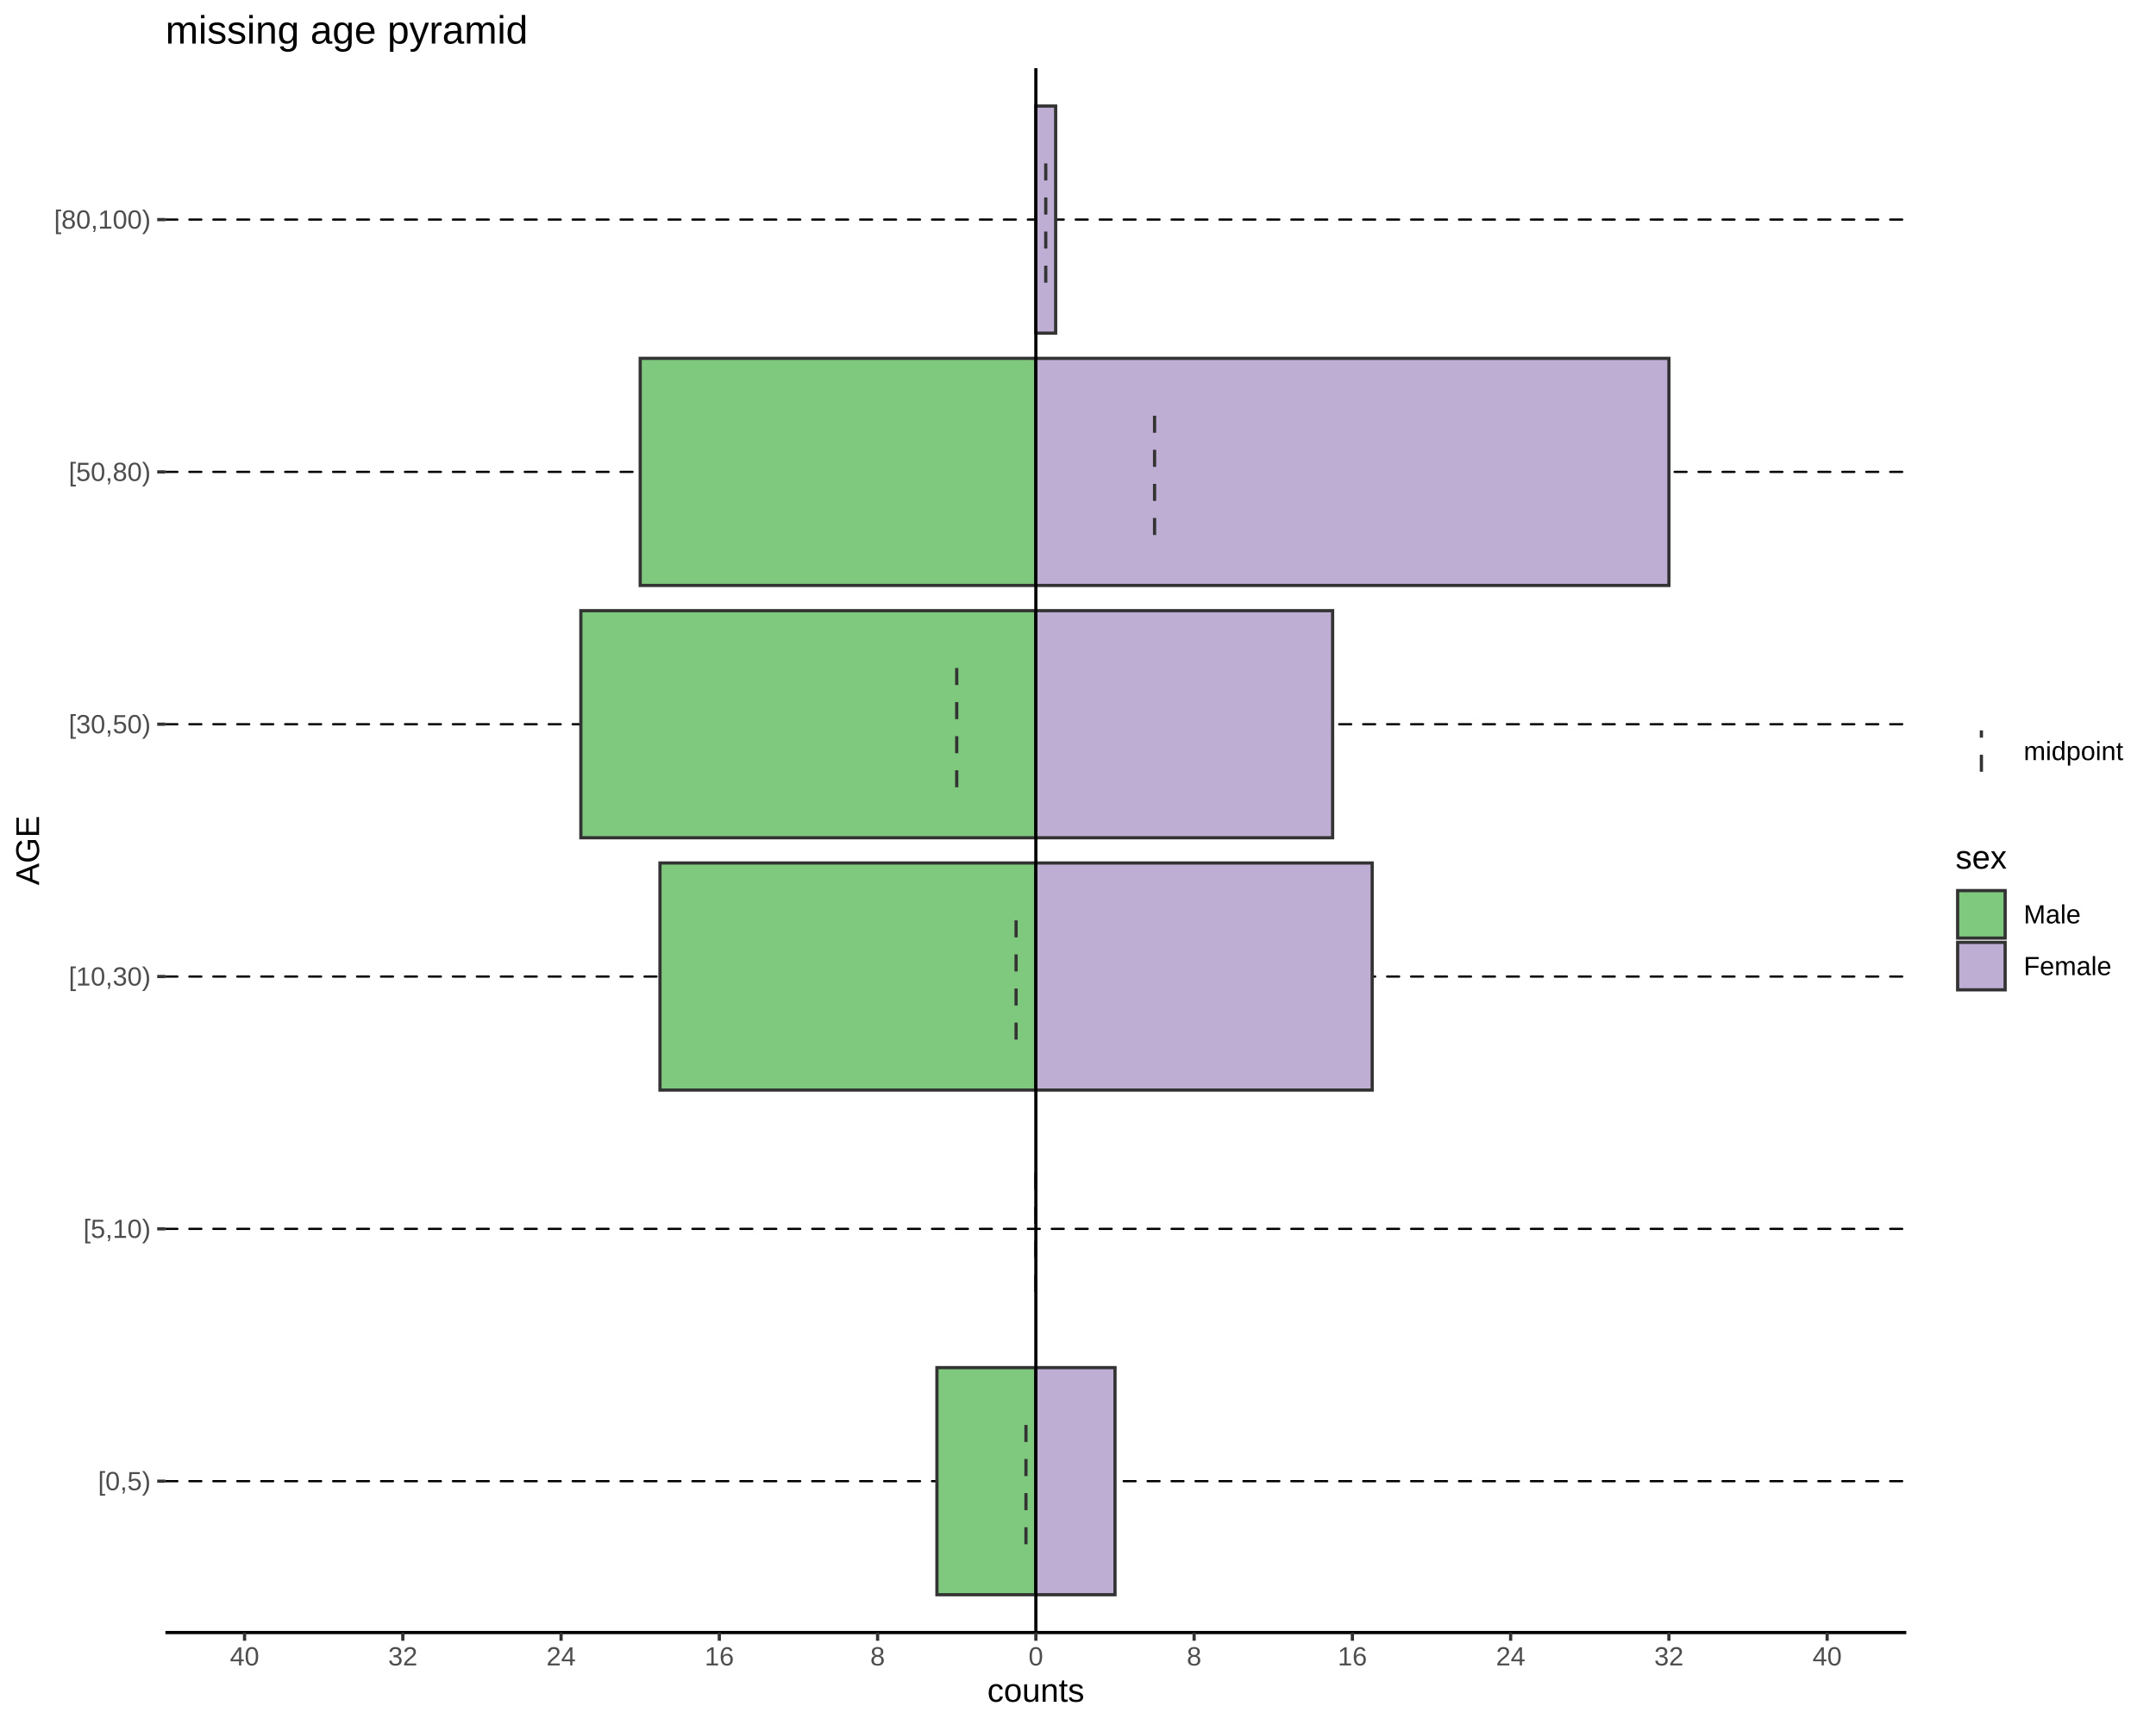
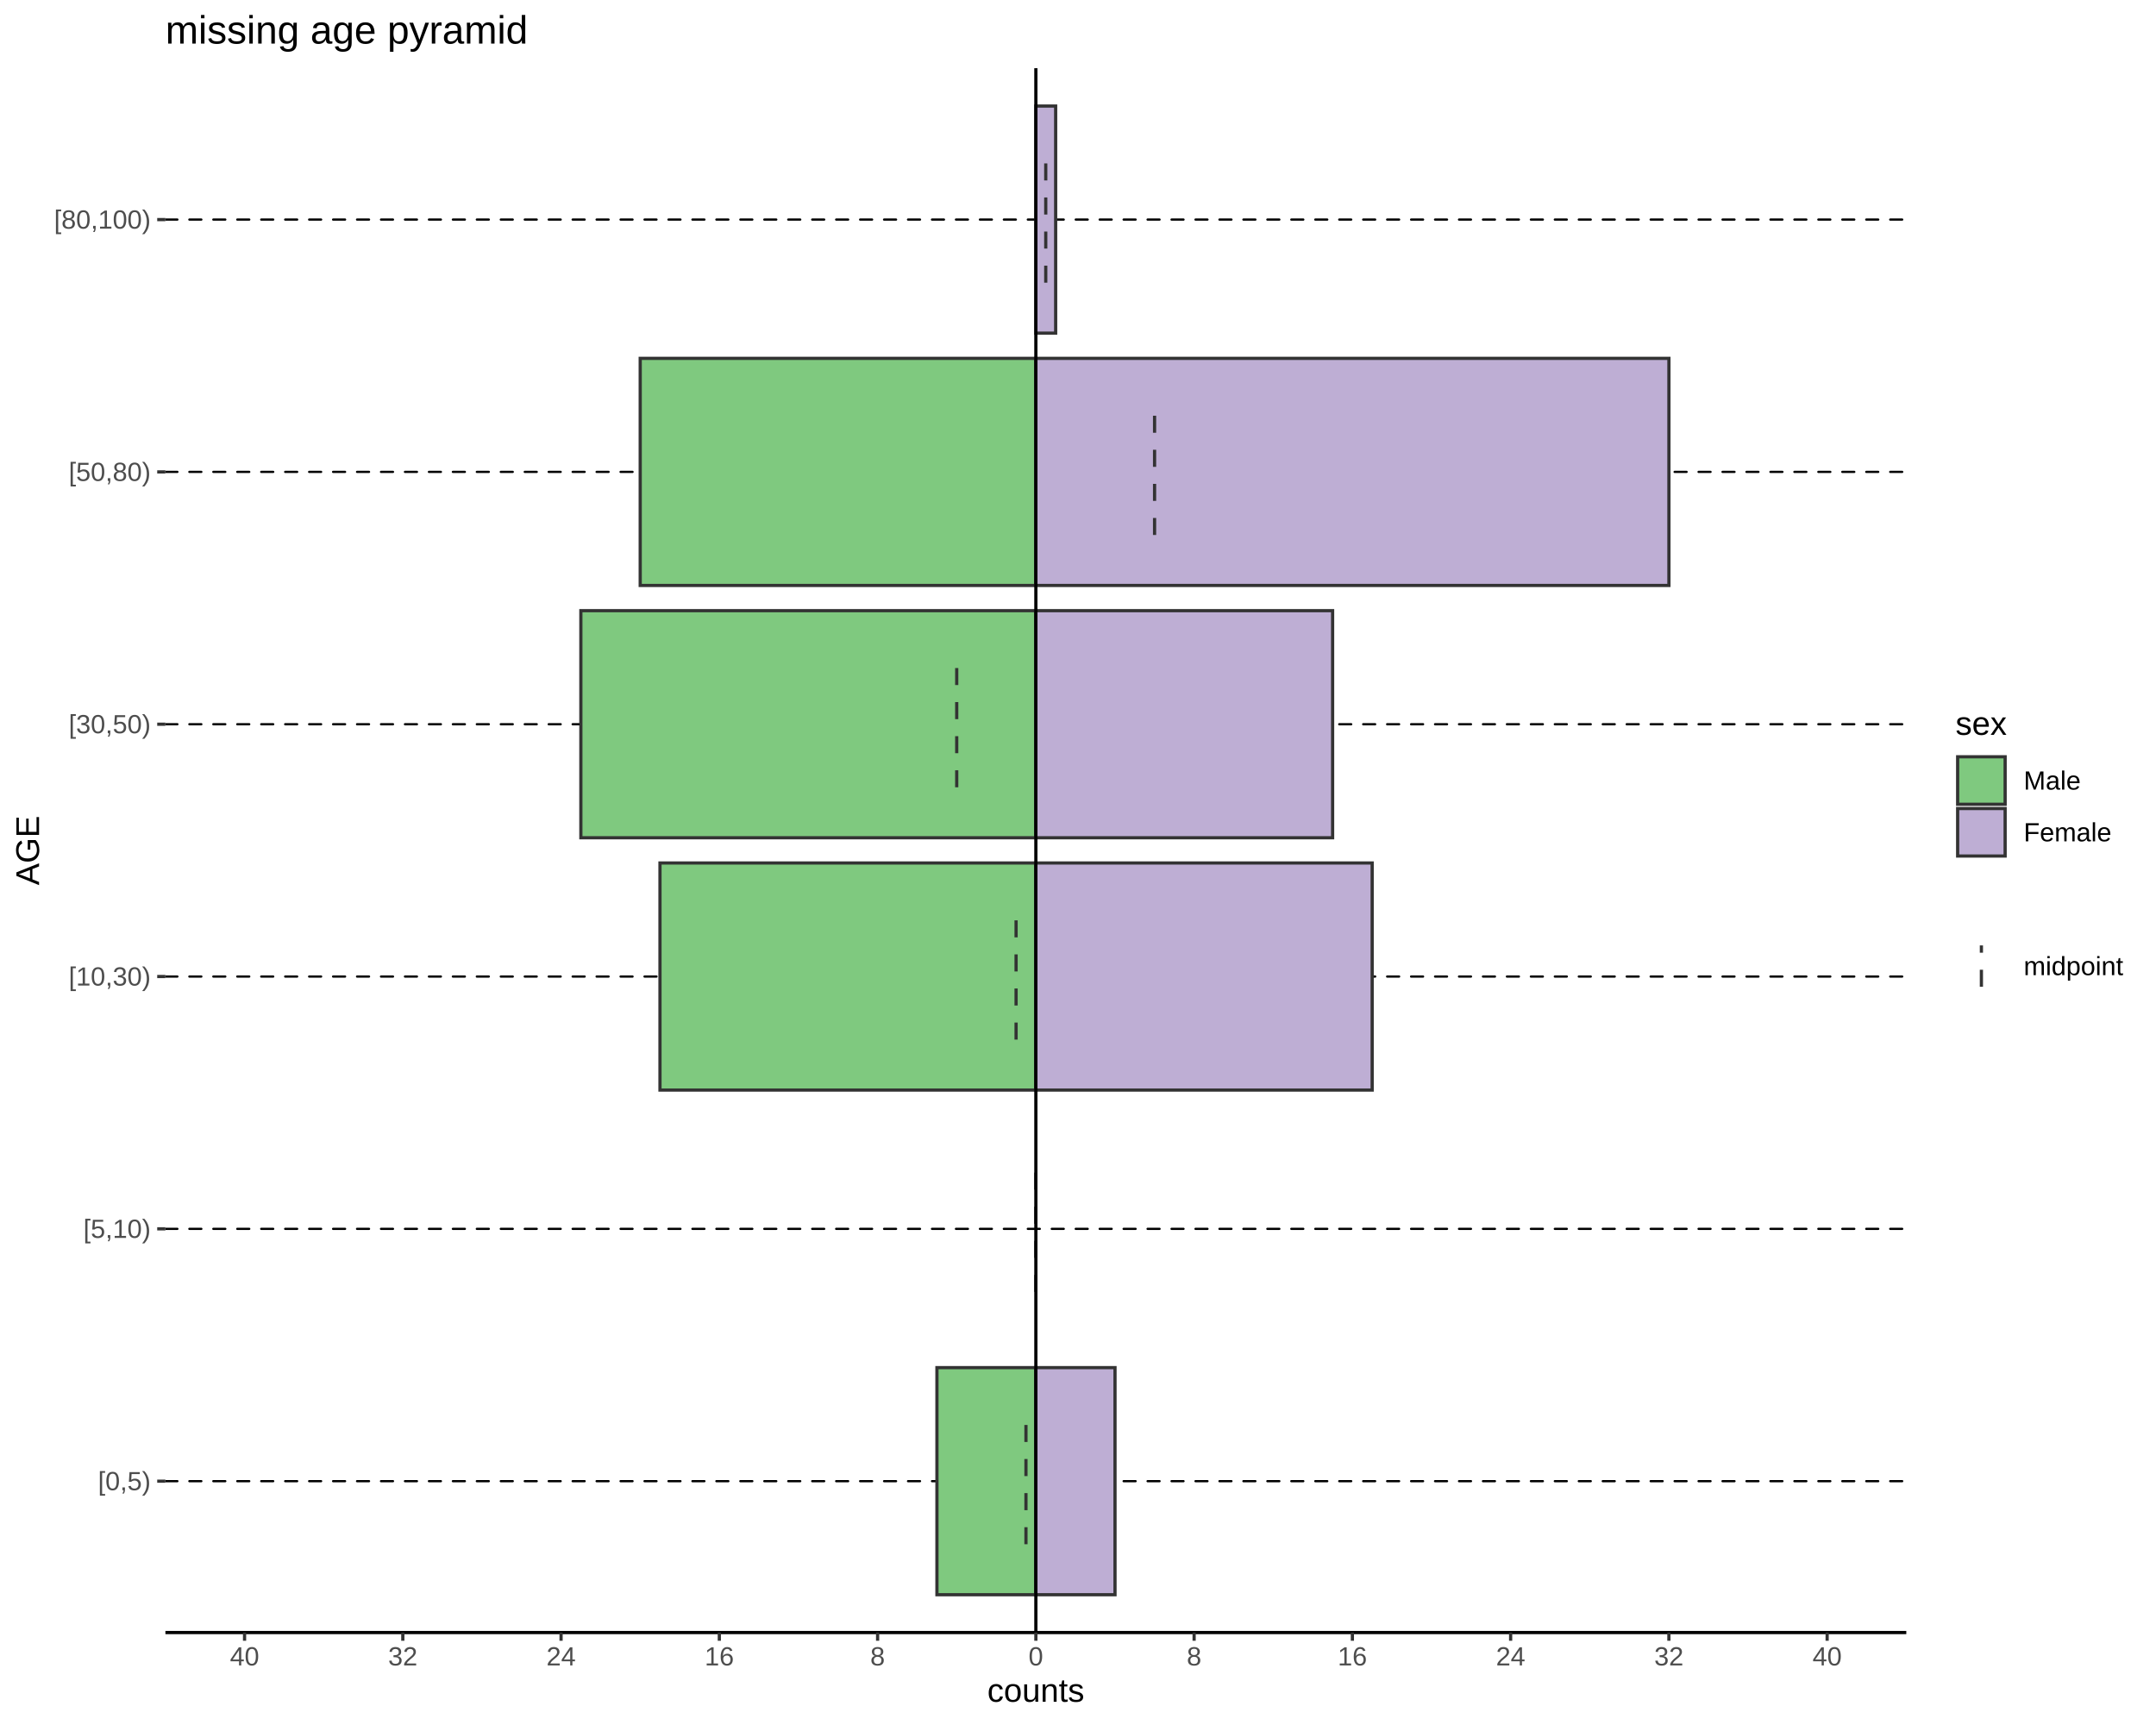
<svg xmlns="http://www.w3.org/2000/svg" viewBox="0 0 720.00 576.00">
  <defs>
    <style type="text/css">
    line, polyline, polygon, path, rect, circle {
      fill: none;
      stroke: #000000;
      stroke-linecap: round;
      stroke-linejoin: round;
      stroke-miterlimit: 10.00;
    }
  </style>
  </defs>
  <rect width="100%" height="100%" style="stroke: none; fill: #FFFFFF;" />
  <rect x="0.00" y="0.00" width="720.00" height="576.00" style="stroke-width: 1.07; stroke: #FFFFFF; fill: #FFFFFF;" />
  <defs>
    <clipPath id="cpNTUuMjR8NjM2LjYxfDU0NS4xM3wyMi43Nw==">
      <rect x="55.24" y="22.77" width="581.36" height="522.36" />
    </clipPath>
  </defs>
  <rect x="55.24" y="22.77" width="581.36" height="522.36" style="stroke-width: 1.07; stroke: none; fill: #FFFFFF;" clip-path="url(#cpNTUuMjR8NjM2LjYxfDU0NS4xM3wyMi43Nw==)" />
  <polyline points="55.24,494.58 636.61,494.58 " style="stroke-width: 0.75; stroke-dasharray: 4.00,4.00;" clip-path="url(#cpNTUuMjR8NjM2LjYxfDU0NS4xM3wyMi43Nw==)" />
  <polyline points="55.24,410.33 636.61,410.33 " style="stroke-width: 0.75; stroke-dasharray: 4.00,4.00;" clip-path="url(#cpNTUuMjR8NjM2LjYxfDU0NS4xM3wyMi43Nw==)" />
  <polyline points="55.24,326.08 636.61,326.08 " style="stroke-width: 0.75; stroke-dasharray: 4.00,4.00;" clip-path="url(#cpNTUuMjR8NjM2LjYxfDU0NS4xM3wyMi43Nw==)" />
  <polyline points="55.24,241.83 636.61,241.83 " style="stroke-width: 0.75; stroke-dasharray: 4.00,4.00;" clip-path="url(#cpNTUuMjR8NjM2LjYxfDU0NS4xM3wyMi43Nw==)" />
  <polyline points="55.24,157.57 636.61,157.57 " style="stroke-width: 0.75; stroke-dasharray: 4.00,4.00;" clip-path="url(#cpNTUuMjR8NjM2LjYxfDU0NS4xM3wyMi43Nw==)" />
  <polyline points="55.24,73.32 636.61,73.32 " style="stroke-width: 0.75; stroke-dasharray: 4.00,4.00;" clip-path="url(#cpNTUuMjR8NjM2LjYxfDU0NS4xM3wyMi43Nw==)" />
  <rect x="312.89" y="456.67" width="33.03" height="75.83" style="stroke-width: 1.07; stroke: #333333; stroke-linecap: square; stroke-linejoin: miter; fill: #7FC97F;" clip-path="url(#cpNTUuMjR8NjM2LjYxfDU0NS4xM3wyMi43Nw==)" />
  <rect x="220.40" y="288.16" width="125.52" height="75.83" style="stroke-width: 1.07; stroke: #333333; stroke-linecap: square; stroke-linejoin: miter; fill: #7FC97F;" clip-path="url(#cpNTUuMjR8NjM2LjYxfDU0NS4xM3wyMi43Nw==)" />
  <rect x="193.98" y="203.91" width="151.95" height="75.83" style="stroke-width: 1.07; stroke: #333333; stroke-linecap: square; stroke-linejoin: miter; fill: #7FC97F;" clip-path="url(#cpNTUuMjR8NjM2LjYxfDU0NS4xM3wyMi43Nw==)" />
  <rect x="213.80" y="119.66" width="132.13" height="75.83" style="stroke-width: 1.07; stroke: #333333; stroke-linecap: square; stroke-linejoin: miter; fill: #7FC97F;" clip-path="url(#cpNTUuMjR8NjM2LjYxfDU0NS4xM3wyMi43Nw==)" />
  <rect x="345.93" y="456.67" width="26.43" height="75.83" style="stroke-width: 1.07; stroke: #333333; stroke-linecap: square; stroke-linejoin: miter; fill: #BEAED4;" clip-path="url(#cpNTUuMjR8NjM2LjYxfDU0NS4xM3wyMi43Nw==)" />
  <rect x="345.93" y="288.16" width="112.31" height="75.83" style="stroke-width: 1.07; stroke: #333333; stroke-linecap: square; stroke-linejoin: miter; fill: #BEAED4;" clip-path="url(#cpNTUuMjR8NjM2LjYxfDU0NS4xM3wyMi43Nw==)" />
  <rect x="345.93" y="203.91" width="99.10" height="75.83" style="stroke-width: 1.07; stroke: #333333; stroke-linecap: square; stroke-linejoin: miter; fill: #BEAED4;" clip-path="url(#cpNTUuMjR8NjM2LjYxfDU0NS4xM3wyMi43Nw==)" />
  <rect x="345.93" y="119.66" width="211.41" height="75.83" style="stroke-width: 1.07; stroke: #333333; stroke-linecap: square; stroke-linejoin: miter; fill: #BEAED4;" clip-path="url(#cpNTUuMjR8NjM2LjYxfDU0NS4xM3wyMi43Nw==)" />
  <rect x="345.93" y="35.41" width="6.61" height="75.83" style="stroke-width: 1.07; stroke: #333333; stroke-linecap: square; stroke-linejoin: miter; fill: #BEAED4;" clip-path="url(#cpNTUuMjR8NjM2LjYxfDU0NS4xM3wyMi43Nw==)" />
  <line x1="342.62" y1="515.64" x2="342.62" y2="473.52" style="stroke-width: 1.07; stroke: #333333; stroke-dasharray: 5.69,5.69; stroke-linecap: butt;" clip-path="url(#cpNTUuMjR8NjM2LjYxfDU0NS4xM3wyMi43Nw==)" />
  <line x1="345.93" y1="431.39" x2="345.93" y2="389.27" style="stroke-width: 1.07; stroke: #333333; stroke-dasharray: 5.69,5.69; stroke-linecap: butt;" clip-path="url(#cpNTUuMjR8NjM2LjYxfDU0NS4xM3wyMi43Nw==)" />
  <line x1="339.32" y1="347.14" x2="339.32" y2="305.01" style="stroke-width: 1.07; stroke: #333333; stroke-dasharray: 5.69,5.69; stroke-linecap: butt;" clip-path="url(#cpNTUuMjR8NjM2LjYxfDU0NS4xM3wyMi43Nw==)" />
  <line x1="319.50" y1="262.89" x2="319.50" y2="220.76" style="stroke-width: 1.07; stroke: #333333; stroke-dasharray: 5.69,5.69; stroke-linecap: butt;" clip-path="url(#cpNTUuMjR8NjM2LjYxfDU0NS4xM3wyMi43Nw==)" />
  <line x1="385.57" y1="178.64" x2="385.57" y2="136.51" style="stroke-width: 1.07; stroke: #333333; stroke-dasharray: 5.69,5.69; stroke-linecap: butt;" clip-path="url(#cpNTUuMjR8NjM2LjYxfDU0NS4xM3wyMi43Nw==)" />
  <line x1="349.23" y1="94.39" x2="349.23" y2="52.26" style="stroke-width: 1.07; stroke: #333333; stroke-dasharray: 5.69,5.69; stroke-linecap: butt;" clip-path="url(#cpNTUuMjR8NjM2LjYxfDU0NS4xM3wyMi43Nw==)" />
  <line x1="345.93" y1="545.13" x2="345.93" y2="22.77" style="stroke-width: 1.07; stroke-linecap: butt;" clip-path="url(#cpNTUuMjR8NjM2LjYxfDU0NS4xM3wyMi43Nw==)" />
  <defs>
    <clipPath id="cpMC4wMHw3MjAuMDB8NTc2LjAwfDAuMDA=">
      <rect x="0.00" y="0.00" width="720.00" height="576.00" />
    </clipPath>
  </defs>
  <g clip-path="url(#cpMC4wMHw3MjAuMDB8NTc2LjAwfDAuMDA=)">
    <text x="32.73" y="497.60" style="font-size: 8.80px; fill: #4D4D4D; font-family: Liberation Sans;" textLength="17.58px" lengthAdjust="spacingAndGlyphs">[0,5)</text>
  </g>
  <g clip-path="url(#cpMC4wMHw3MjAuMDB8NTc2LjAwfDAuMDA=)">
    <text x="27.84" y="413.35" style="font-size: 8.80px; fill: #4D4D4D; font-family: Liberation Sans;" textLength="22.47px" lengthAdjust="spacingAndGlyphs">[5,10)</text>
  </g>
  <g clip-path="url(#cpMC4wMHw3MjAuMDB8NTc2LjAwfDAuMDA=)">
    <text x="22.95" y="329.10" style="font-size: 8.80px; fill: #4D4D4D; font-family: Liberation Sans;" textLength="27.36px" lengthAdjust="spacingAndGlyphs">[10,30)</text>
  </g>
  <g clip-path="url(#cpMC4wMHw3MjAuMDB8NTc2LjAwfDAuMDA=)">
    <text x="22.95" y="244.85" style="font-size: 8.80px; fill: #4D4D4D; font-family: Liberation Sans;" textLength="27.36px" lengthAdjust="spacingAndGlyphs">[30,50)</text>
  </g>
  <g clip-path="url(#cpMC4wMHw3MjAuMDB8NTc2LjAwfDAuMDA=)">
    <text x="22.95" y="160.60" style="font-size: 8.80px; fill: #4D4D4D; font-family: Liberation Sans;" textLength="27.36px" lengthAdjust="spacingAndGlyphs">[50,80)</text>
  </g>
  <g clip-path="url(#cpMC4wMHw3MjAuMDB8NTc2LjAwfDAuMDA=)">
    <text x="18.06" y="76.35" style="font-size: 8.80px; fill: #4D4D4D; font-family: Liberation Sans;" textLength="32.25px" lengthAdjust="spacingAndGlyphs">[80,100)</text>
  </g>
  <polyline points="52.50,494.58 55.24,494.58 " style="stroke-width: 1.07; stroke: #333333; stroke-linecap: butt;" clip-path="url(#cpMC4wMHw3MjAuMDB8NTc2LjAwfDAuMDA=)" />
  <polyline points="52.50,410.33 55.24,410.33 " style="stroke-width: 1.07; stroke: #333333; stroke-linecap: butt;" clip-path="url(#cpMC4wMHw3MjAuMDB8NTc2LjAwfDAuMDA=)" />
  <polyline points="52.50,326.08 55.24,326.08 " style="stroke-width: 1.07; stroke: #333333; stroke-linecap: butt;" clip-path="url(#cpMC4wMHw3MjAuMDB8NTc2LjAwfDAuMDA=)" />
  <polyline points="52.50,241.83 55.24,241.83 " style="stroke-width: 1.07; stroke: #333333; stroke-linecap: butt;" clip-path="url(#cpMC4wMHw3MjAuMDB8NTc2LjAwfDAuMDA=)" />
  <polyline points="52.50,157.57 55.24,157.57 " style="stroke-width: 1.07; stroke: #333333; stroke-linecap: butt;" clip-path="url(#cpMC4wMHw3MjAuMDB8NTc2LjAwfDAuMDA=)" />
  <polyline points="52.50,73.32 55.24,73.32 " style="stroke-width: 1.07; stroke: #333333; stroke-linecap: butt;" clip-path="url(#cpMC4wMHw3MjAuMDB8NTc2LjAwfDAuMDA=)" />
  <polyline points="55.24,545.13 636.61,545.13 " style="stroke-width: 1.07; stroke-linecap: butt;" clip-path="url(#cpMC4wMHw3MjAuMDB8NTc2LjAwfDAuMDA=)" />
  <polyline points="81.67,547.87 81.67,545.13 " style="stroke-width: 1.07; stroke: #333333; stroke-linecap: butt;" clip-path="url(#cpMC4wMHw3MjAuMDB8NTc2LjAwfDAuMDA=)" />
  <polyline points="134.52,547.87 134.52,545.13 " style="stroke-width: 1.07; stroke: #333333; stroke-linecap: butt;" clip-path="url(#cpMC4wMHw3MjAuMDB8NTc2LjAwfDAuMDA=)" />
  <polyline points="187.37,547.87 187.37,545.13 " style="stroke-width: 1.07; stroke: #333333; stroke-linecap: butt;" clip-path="url(#cpMC4wMHw3MjAuMDB8NTc2LjAwfDAuMDA=)" />
  <polyline points="240.22,547.87 240.22,545.13 " style="stroke-width: 1.07; stroke: #333333; stroke-linecap: butt;" clip-path="url(#cpMC4wMHw3MjAuMDB8NTc2LjAwfDAuMDA=)" />
  <polyline points="293.08,547.87 293.08,545.13 " style="stroke-width: 1.07; stroke: #333333; stroke-linecap: butt;" clip-path="url(#cpMC4wMHw3MjAuMDB8NTc2LjAwfDAuMDA=)" />
  <polyline points="345.93,547.87 345.93,545.13 " style="stroke-width: 1.07; stroke: #333333; stroke-linecap: butt;" clip-path="url(#cpMC4wMHw3MjAuMDB8NTc2LjAwfDAuMDA=)" />
  <polyline points="398.78,547.87 398.78,545.13 " style="stroke-width: 1.07; stroke: #333333; stroke-linecap: butt;" clip-path="url(#cpMC4wMHw3MjAuMDB8NTc2LjAwfDAuMDA=)" />
  <polyline points="451.63,547.87 451.63,545.13 " style="stroke-width: 1.07; stroke: #333333; stroke-linecap: butt;" clip-path="url(#cpMC4wMHw3MjAuMDB8NTc2LjAwfDAuMDA=)" />
  <polyline points="504.48,547.87 504.48,545.13 " style="stroke-width: 1.07; stroke: #333333; stroke-linecap: butt;" clip-path="url(#cpMC4wMHw3MjAuMDB8NTc2LjAwfDAuMDA=)" />
  <polyline points="557.33,547.87 557.33,545.13 " style="stroke-width: 1.07; stroke: #333333; stroke-linecap: butt;" clip-path="url(#cpMC4wMHw3MjAuMDB8NTc2LjAwfDAuMDA=)" />
  <polyline points="610.18,547.87 610.18,545.13 " style="stroke-width: 1.07; stroke: #333333; stroke-linecap: butt;" clip-path="url(#cpMC4wMHw3MjAuMDB8NTc2LjAwfDAuMDA=)" />
  <g clip-path="url(#cpMC4wMHw3MjAuMDB8NTc2LjAwfDAuMDA=)">
    <text x="76.78" y="556.11" style="font-size: 8.80px; fill: #4D4D4D; font-family: Liberation Sans;" textLength="9.78px" lengthAdjust="spacingAndGlyphs">40</text>
  </g>
  <g clip-path="url(#cpMC4wMHw3MjAuMDB8NTc2LjAwfDAuMDA=)">
    <text x="129.63" y="556.11" style="font-size: 8.80px; fill: #4D4D4D; font-family: Liberation Sans;" textLength="9.78px" lengthAdjust="spacingAndGlyphs">32</text>
  </g>
  <g clip-path="url(#cpMC4wMHw3MjAuMDB8NTc2LjAwfDAuMDA=)">
    <text x="182.48" y="556.11" style="font-size: 8.80px; fill: #4D4D4D; font-family: Liberation Sans;" textLength="9.78px" lengthAdjust="spacingAndGlyphs">24</text>
  </g>
  <g clip-path="url(#cpMC4wMHw3MjAuMDB8NTc2LjAwfDAuMDA=)">
    <text x="235.33" y="556.11" style="font-size: 8.80px; fill: #4D4D4D; font-family: Liberation Sans;" textLength="9.78px" lengthAdjust="spacingAndGlyphs">16</text>
  </g>
  <g clip-path="url(#cpMC4wMHw3MjAuMDB8NTc2LjAwfDAuMDA=)">
    <text x="290.63" y="556.11" style="font-size: 8.80px; fill: #4D4D4D; font-family: Liberation Sans;" textLength="4.89px" lengthAdjust="spacingAndGlyphs">8</text>
  </g>
  <g clip-path="url(#cpMC4wMHw3MjAuMDB8NTc2LjAwfDAuMDA=)">
    <text x="343.48" y="556.11" style="font-size: 8.80px; fill: #4D4D4D; font-family: Liberation Sans;" textLength="4.89px" lengthAdjust="spacingAndGlyphs">0</text>
  </g>
  <g clip-path="url(#cpMC4wMHw3MjAuMDB8NTc2LjAwfDAuMDA=)">
    <text x="396.33" y="556.11" style="font-size: 8.80px; fill: #4D4D4D; font-family: Liberation Sans;" textLength="4.89px" lengthAdjust="spacingAndGlyphs">8</text>
  </g>
  <g clip-path="url(#cpMC4wMHw3MjAuMDB8NTc2LjAwfDAuMDA=)">
    <text x="446.74" y="556.11" style="font-size: 8.80px; fill: #4D4D4D; font-family: Liberation Sans;" textLength="9.78px" lengthAdjust="spacingAndGlyphs">16</text>
  </g>
  <g clip-path="url(#cpMC4wMHw3MjAuMDB8NTc2LjAwfDAuMDA=)">
    <text x="499.59" y="556.11" style="font-size: 8.80px; fill: #4D4D4D; font-family: Liberation Sans;" textLength="9.78px" lengthAdjust="spacingAndGlyphs">24</text>
  </g>
  <g clip-path="url(#cpMC4wMHw3MjAuMDB8NTc2LjAwfDAuMDA=)">
    <text x="552.44" y="556.11" style="font-size: 8.80px; fill: #4D4D4D; font-family: Liberation Sans;" textLength="9.78px" lengthAdjust="spacingAndGlyphs">32</text>
  </g>
  <g clip-path="url(#cpMC4wMHw3MjAuMDB8NTc2LjAwfDAuMDA=)">
    <text x="605.29" y="556.11" style="font-size: 8.80px; fill: #4D4D4D; font-family: Liberation Sans;" textLength="9.78px" lengthAdjust="spacingAndGlyphs">40</text>
  </g>
  <g clip-path="url(#cpMC4wMHw3MjAuMDB8NTc2LjAwfDAuMDA=)">
    <text x="329.71" y="568.24" style="font-size: 11.00px; font-family: Liberation Sans;" textLength="32.44px" lengthAdjust="spacingAndGlyphs">counts</text>
  </g>
  <g clip-path="url(#cpMC4wMHw3MjAuMDB8NTc2LjAwfDAuMDA=)">
    <text transform="translate(13.04,295.58) rotate(-90)" style="font-size: 11.00px; font-family: Liberation Sans;" textLength="23.25px" lengthAdjust="spacingAndGlyphs">AGE</text>
  </g>
-   <rect x="647.57" y="231.19" width="66.95" height="33.72" style="stroke-width: 1.07; stroke: none; fill: #FFFFFF;" clip-path="url(#cpMC4wMHw3MjAuMDB8NTc2LjAwfDAuMDA=)" />
-   <line x1="661.69" y1="257.70" x2="661.69" y2="243.88" style="stroke-width: 1.07; stroke: #333333; stroke-dasharray: 5.69,5.69; stroke-linecap: butt;" clip-path="url(#cpMC4wMHw3MjAuMDB8NTc2LjAwfDAuMDA=)" />
+   <rect x="647.57" y="231.19" width="63.05" height="60.84" style="stroke-width: 1.07; stroke: none; fill: #FFFFFF;" clip-path="url(#cpMC4wMHw3MjAuMDB8NTc2LjAwfDAuMDA=)" />
  <g clip-path="url(#cpMC4wMHw3MjAuMDB8NTc2LjAwfDAuMDA=)">
-     <text x="675.81" y="253.81" style="font-size: 8.80px; font-family: Liberation Sans;" textLength="33.23px" lengthAdjust="spacingAndGlyphs">midpoint</text>
+     <text x="653.05" y="245.37" style="font-size: 11.00px; font-family: Liberation Sans;" textLength="17.12px" lengthAdjust="spacingAndGlyphs">sex</text>
  </g>
-   <rect x="647.57" y="275.87" width="63.05" height="60.84" style="stroke-width: 1.07; stroke: none; fill: #FFFFFF;" clip-path="url(#cpMC4wMHw3MjAuMDB8NTc2LjAwfDAuMDA=)" />
+   <rect x="653.76" y="252.70" width="15.86" height="15.86" style="stroke-width: 1.07; stroke: #333333; stroke-linecap: square; stroke-linejoin: miter; fill: #7FC97F;" clip-path="url(#cpMC4wMHw3MjAuMDB8NTc2LjAwfDAuMDA=)" />
+   <rect x="653.76" y="269.98" width="15.86" height="15.86" style="stroke-width: 1.07; stroke: #333333; stroke-linecap: square; stroke-linejoin: miter; fill: #BEAED4;" clip-path="url(#cpMC4wMHw3MjAuMDB8NTc2LjAwfDAuMDA=)" />
  <g clip-path="url(#cpMC4wMHw3MjAuMDB8NTc2LjAwfDAuMDA=)">
-     <text x="653.05" y="290.05" style="font-size: 11.00px; font-family: Liberation Sans;" textLength="17.12px" lengthAdjust="spacingAndGlyphs">sex</text>
-   </g>
-   <rect x="653.76" y="297.38" width="15.86" height="15.86" style="stroke-width: 1.07; stroke: #333333; stroke-linecap: square; stroke-linejoin: miter; fill: #7FC97F;" clip-path="url(#cpMC4wMHw3MjAuMDB8NTc2LjAwfDAuMDA=)" />
-   <rect x="653.76" y="314.66" width="15.86" height="15.86" style="stroke-width: 1.07; stroke: #333333; stroke-linecap: square; stroke-linejoin: miter; fill: #BEAED4;" clip-path="url(#cpMC4wMHw3MjAuMDB8NTc2LjAwfDAuMDA=)" />
-   <g clip-path="url(#cpMC4wMHw3MjAuMDB8NTc2LjAwfDAuMDA=)">
-     <text x="675.81" y="308.33" style="font-size: 8.80px; font-family: Liberation Sans;" textLength="19.06px" lengthAdjust="spacingAndGlyphs">Male</text>
+     <text x="675.81" y="263.66" style="font-size: 8.80px; font-family: Liberation Sans;" textLength="19.06px" lengthAdjust="spacingAndGlyphs">Male</text>
  </g>
  <g clip-path="url(#cpMC4wMHw3MjAuMDB8NTc2LjAwfDAuMDA=)">
-     <text x="675.81" y="325.61" style="font-size: 8.80px; font-family: Liberation Sans;" textLength="29.33px" lengthAdjust="spacingAndGlyphs">Female</text>
+     <text x="675.81" y="280.94" style="font-size: 8.80px; font-family: Liberation Sans;" textLength="29.33px" lengthAdjust="spacingAndGlyphs">Female</text>
+   </g>
+   <rect x="647.57" y="302.99" width="66.95" height="33.72" style="stroke-width: 1.07; stroke: none; fill: #FFFFFF;" clip-path="url(#cpMC4wMHw3MjAuMDB8NTc2LjAwfDAuMDA=)" />
+   <line x1="661.69" y1="329.50" x2="661.69" y2="315.68" style="stroke-width: 1.07; stroke: #333333; stroke-dasharray: 5.69,5.69; stroke-linecap: butt;" clip-path="url(#cpMC4wMHw3MjAuMDB8NTc2LjAwfDAuMDA=)" />
+   <g clip-path="url(#cpMC4wMHw3MjAuMDB8NTc2LjAwfDAuMDA=)">
+     <text x="675.81" y="325.61" style="font-size: 8.80px; font-family: Liberation Sans;" textLength="33.23px" lengthAdjust="spacingAndGlyphs">midpoint</text>
  </g>
  <g clip-path="url(#cpMC4wMHw3MjAuMDB8NTc2LjAwfDAuMDA=)">
    <text x="55.24" y="14.56" style="font-size: 13.20px; font-family: Liberation Sans;" textLength="120.89px" lengthAdjust="spacingAndGlyphs">missing age pyramid</text>
  </g>
</svg>
